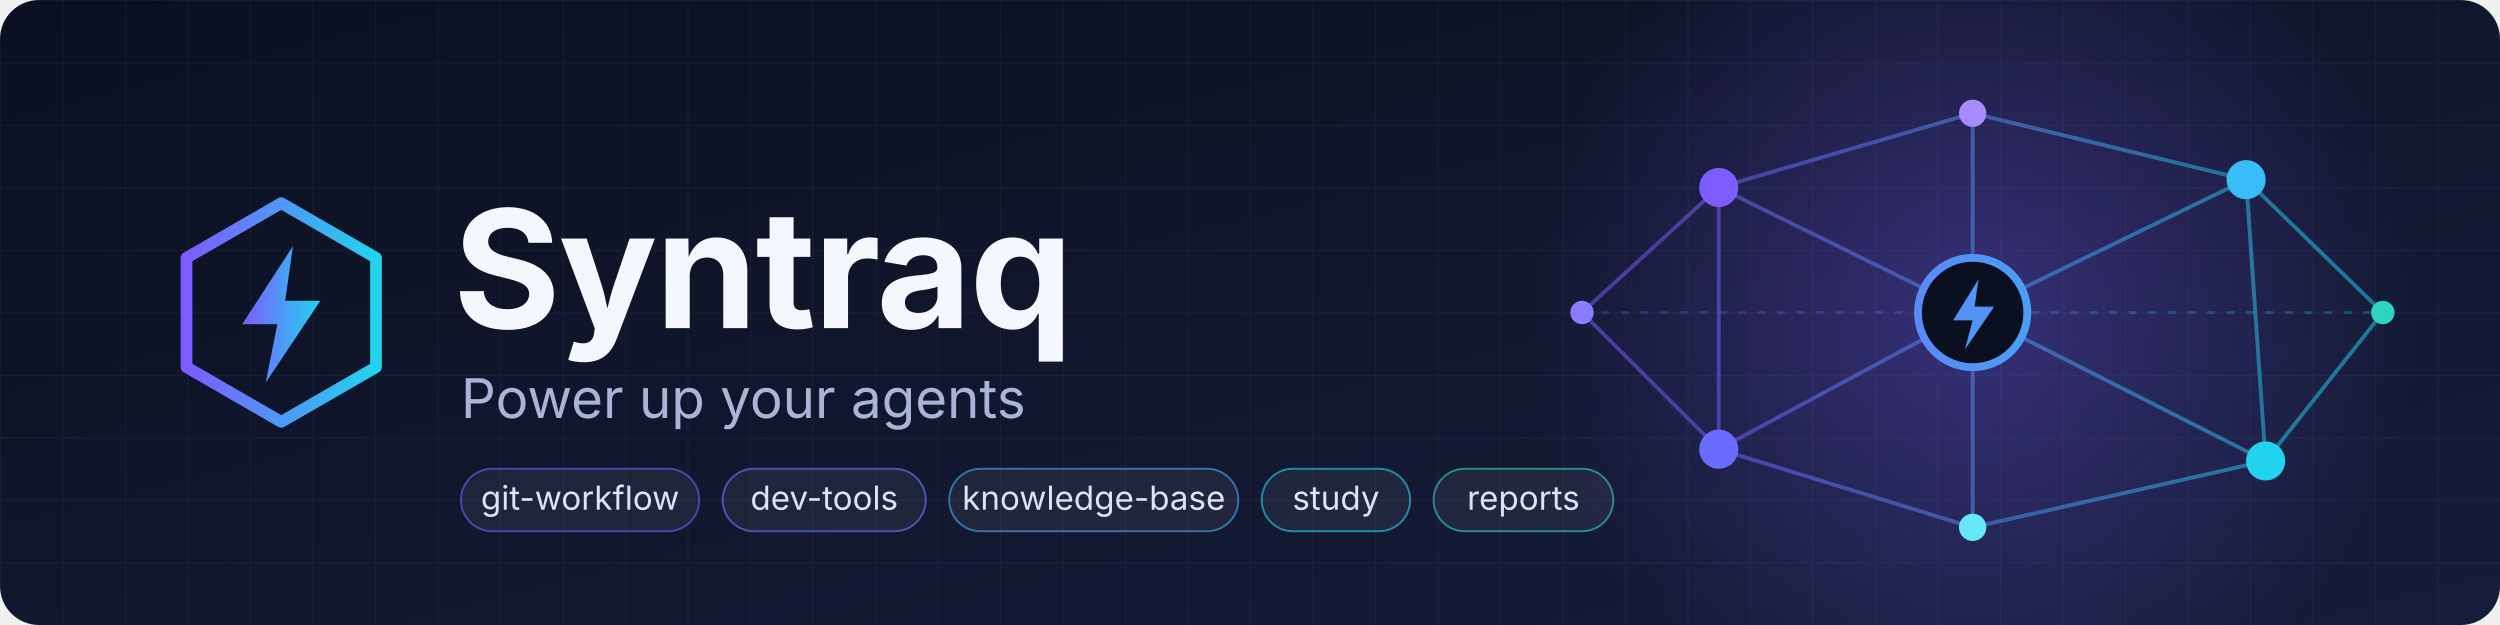
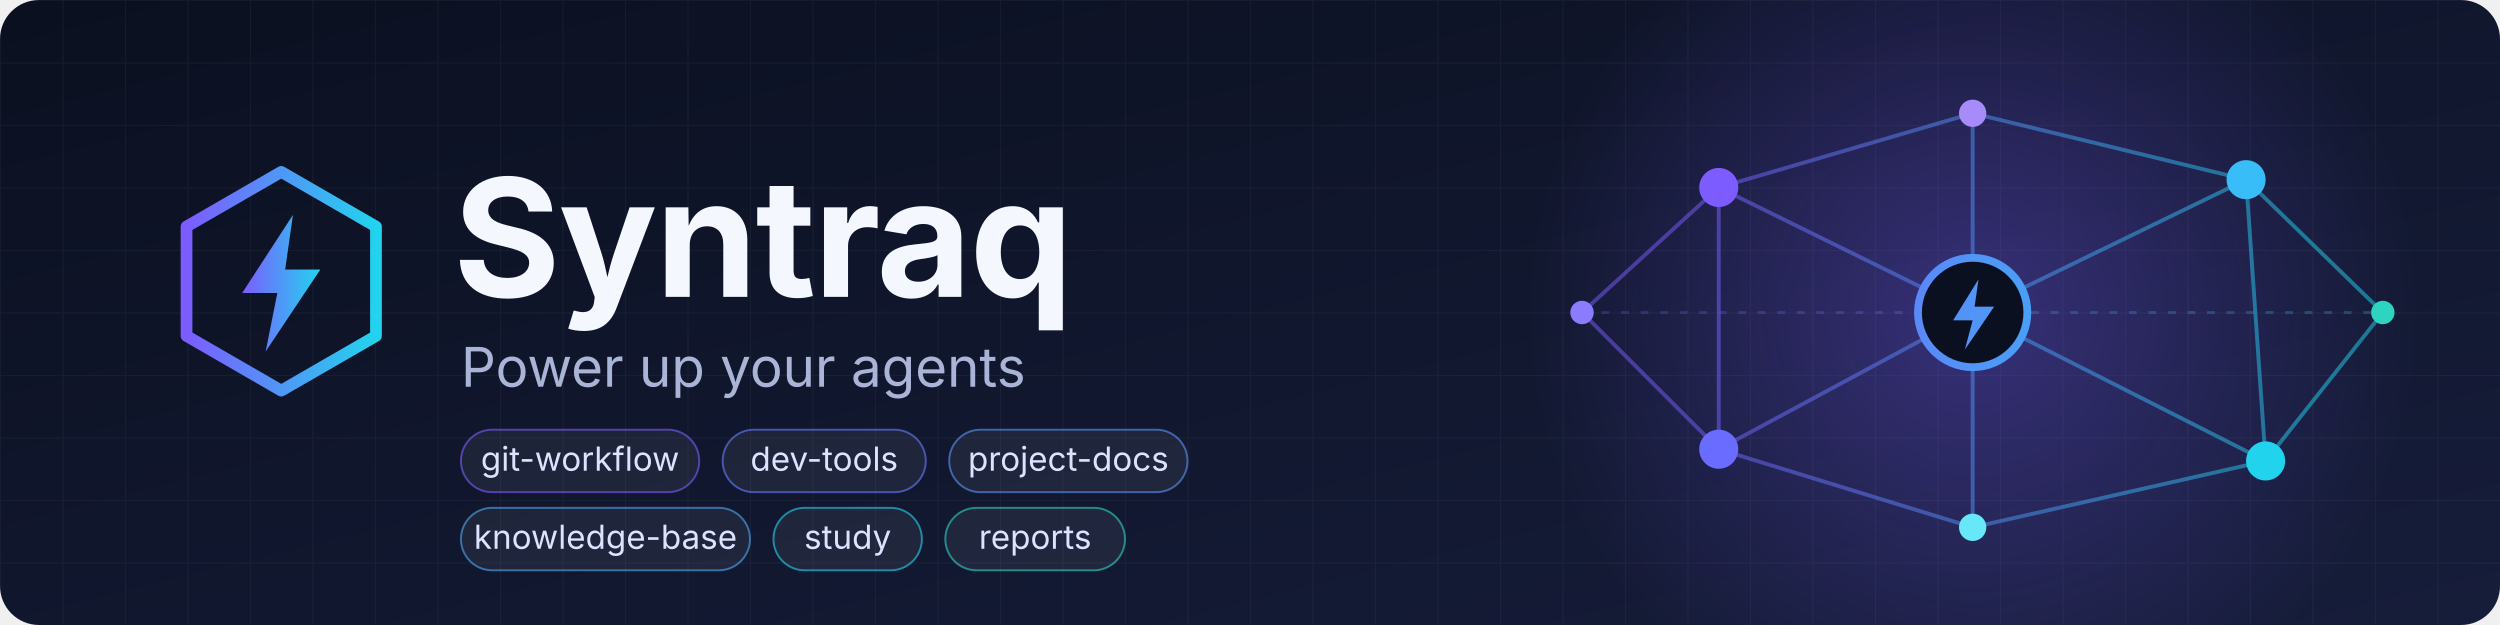
<svg xmlns="http://www.w3.org/2000/svg" width="1280" height="320" viewBox="0 0 1280 320" role="img" aria-labelledby="t d">
  <defs>
    <linearGradient id="bg" x1="0" y1="0" x2="1" y2="1">
      <stop offset="0" stop-color="#0B1020" />
      <stop offset="1" stop-color="#161D3A" />
    </linearGradient>
    <linearGradient id="accent" x1="0" y1="0" x2="1" y2="0">
      <stop offset="0" stop-color="#7C5CFF" />
      <stop offset="1" stop-color="#22D3EE" />
    </linearGradient>
    <linearGradient id="line" gradientUnits="userSpaceOnUse" x1="860" y1="0" x2="1180" y2="0">
      <stop offset="0" stop-color="#7C5CFF" />
      <stop offset="1" stop-color="#22D3EE" />
    </linearGradient>
    <radialGradient id="glow" cx="0.5" cy="0.5" r="0.5">
      <stop offset="0" stop-color="#7C5CFF" stop-opacity="0.35" />
      <stop offset="1" stop-color="#7C5CFF" stop-opacity="0" />
    </radialGradient>
    <pattern id="grid" width="32" height="32" patternUnits="userSpaceOnUse">
      <path d="M32 0H0V32" fill="none" stroke="#FFFFFF" stroke-opacity="0.04" />
    </pattern>
  </defs>
  <rect width="1280" height="320" rx="20" fill="url(#bg)" />
  <rect width="1280" height="320" rx="20" fill="url(#grid)" />
  <circle cx="1010" cy="160" r="230" fill="url(#glow)" />
-   <g transform="translate(88 104)">
+   <g transform="translate(88 88)">
    <path d="M56 0 L104.5 28 V84 L56 112 L7.5 84 V28 Z" fill="none" stroke="url(#accent)" stroke-width="6" stroke-linejoin="round" />
    <path d="M62 22 L36 62 H54 L48 92 L76 50 H58 Z" fill="url(#accent)" />
  </g>
-   <text x="232" y="168" font-family="'Segoe UI', Inter, 'Helvetica Neue', Arial, sans-serif" font-size="84" font-weight="700" fill="#F5F7FF" letter-spacing="-1">Syntraq</text>
-   <text x="236" y="214" font-family="'Segoe UI', Inter, 'Helvetica Neue', Arial, sans-serif" font-size="28" fill="#A9B4D6">Power up your agents</text>
+   <text x="232" y="152" font-family="'Segoe UI', Inter, 'Helvetica Neue', Arial, sans-serif" font-size="84" font-weight="700" fill="#F5F7FF" letter-spacing="-1">Syntraq</text>
+   <text x="236" y="198" font-family="'Segoe UI', Inter, 'Helvetica Neue', Arial, sans-serif" font-size="28" fill="#A9B4D6">Power up your agents</text>
  <g font-family="'Segoe UI', Inter, 'Helvetica Neue', Arial, sans-serif" font-size="17" fill="#DDE3FF">
-     <rect x="236" y="240" width="122" height="32" rx="16" fill="#FFFFFF" fill-opacity="0.06" stroke="#7C5CFF" stroke-opacity="0.6" />
-     <text x="297" y="261" text-anchor="middle">git-workflow</text>
-     <rect x="370" y="240" width="104" height="32" rx="16" fill="#FFFFFF" fill-opacity="0.06" stroke="#6A7CFF" stroke-opacity="0.6" />
-     <text x="422" y="261" text-anchor="middle">dev-tools</text>
-     <rect x="486" y="240" width="148" height="32" rx="16" fill="#FFFFFF" fill-opacity="0.06" stroke="#4FA8F5" stroke-opacity="0.6" />
-     <text x="560" y="261" text-anchor="middle">knowledge-base</text>
-     <rect x="646" y="240" width="76" height="32" rx="16" fill="#FFFFFF" fill-opacity="0.06" stroke="#22D3EE" stroke-opacity="0.6" />
-     <text x="684" y="261" text-anchor="middle">study</text>
-     <rect x="734" y="240" width="92" height="32" rx="16" fill="#FFFFFF" fill-opacity="0.06" stroke="#2DD4BF" stroke-opacity="0.6" />
-     <text x="780" y="261" text-anchor="middle">reports</text>
+     <rect x="236" y="220" width="122" height="32" rx="16" fill="#FFFFFF" fill-opacity="0.06" stroke="#7C5CFF" stroke-opacity="0.6" />
+     <text x="297" y="241" text-anchor="middle">git-workflow</text>
+     <rect x="370" y="220" width="104" height="32" rx="16" fill="#FFFFFF" fill-opacity="0.06" stroke="#6A7CFF" stroke-opacity="0.6" />
+     <text x="422" y="241" text-anchor="middle">dev-tools</text>
+     <rect x="486" y="220" width="122" height="32" rx="16" fill="#FFFFFF" fill-opacity="0.06" stroke="#5C94FA" stroke-opacity="0.6" />
+     <text x="547" y="241" text-anchor="middle">project-docs</text>
+     <rect x="236" y="260" width="148" height="32" rx="16" fill="#FFFFFF" fill-opacity="0.06" stroke="#4FA8F5" stroke-opacity="0.6" />
+     <text x="310" y="281" text-anchor="middle">knowledge-base</text>
+     <rect x="396" y="260" width="76" height="32" rx="16" fill="#FFFFFF" fill-opacity="0.06" stroke="#22D3EE" stroke-opacity="0.6" />
+     <text x="434" y="281" text-anchor="middle">study</text>
+     <rect x="484" y="260" width="92" height="32" rx="16" fill="#FFFFFF" fill-opacity="0.06" stroke="#2DD4BF" stroke-opacity="0.6" />
+     <text x="530" y="281" text-anchor="middle">reports</text>
  </g>
  <g stroke="url(#line)" stroke-width="2" stroke-opacity="0.5" fill="none">
    <path d="M880 96 L1010 160 L1150 92" />
    <path d="M880 230 L1010 160 L1160 236" />
    <path d="M880 96 L880 230" />
    <path d="M1150 92 L1160 236" />
    <path d="M1010 160 L1010 58" />
    <path d="M1010 160 L1010 270" />
    <path d="M880 96 L1010 58 L1150 92" />
    <path d="M880 230 L1010 270 L1160 236" />
    <path d="M1150 92 L1220 160 L1160 236" />
    <path d="M880 96 L810 160 L880 230" />
  </g>
  <g stroke="url(#line)" stroke-width="1.5" stroke-opacity="0.25" stroke-dasharray="4 6" fill="none">
    <path d="M810 160 L1010 160 L1220 160" />
  </g>
  <g>
    <circle cx="1010" cy="160" r="28" fill="#0B1020" stroke="url(#line)" stroke-width="4" />
    <path d="M1013 143 L1000 164 H1010 L1006 179 L1021 157 H1011 Z" fill="url(#line)" />
    <circle cx="880" cy="96" r="10" fill="#7C5CFF" />
    <circle cx="880" cy="230" r="10" fill="#6A6CFF" />
    <circle cx="1150" cy="92" r="10" fill="#38BDF8" />
    <circle cx="1160" cy="236" r="10" fill="#22D3EE" />
    <circle cx="1010" cy="58" r="7" fill="#A78BFA" />
    <circle cx="1010" cy="270" r="7" fill="#67E8F9" />
    <circle cx="810" cy="160" r="6" fill="#8B7CFF" />
    <circle cx="1220" cy="160" r="6" fill="#2DD4BF" />
  </g>
</svg>
